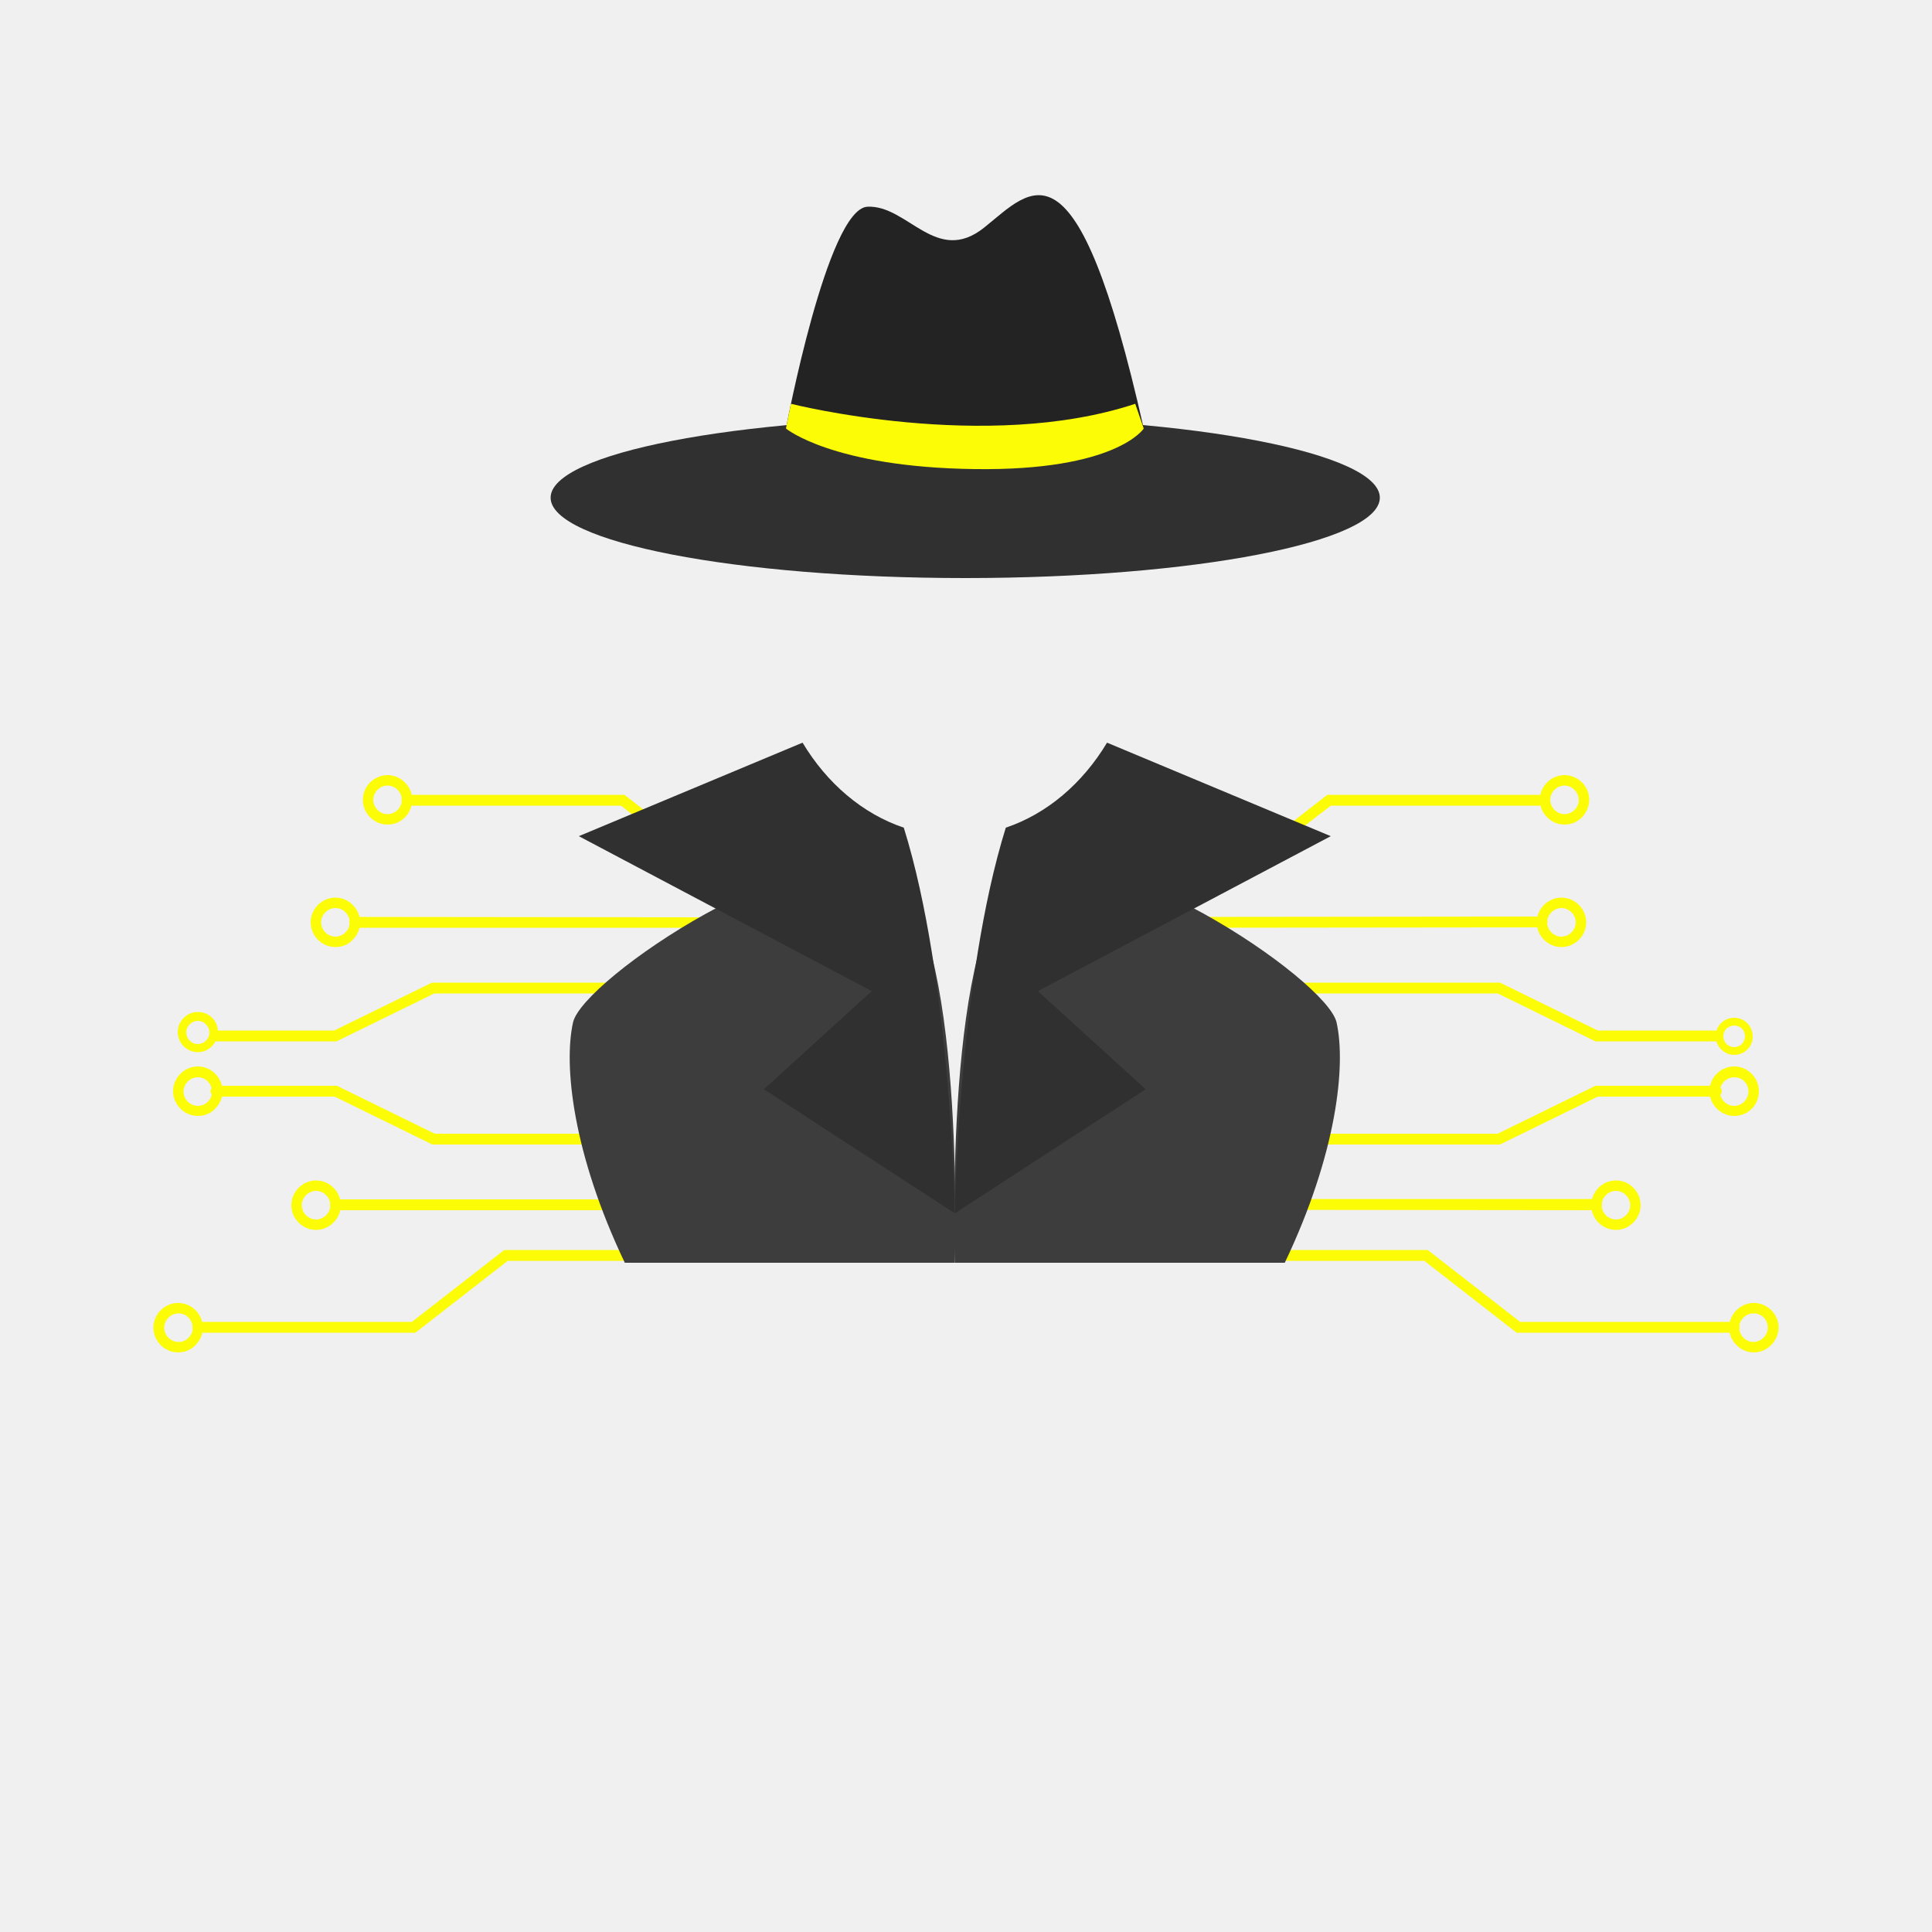
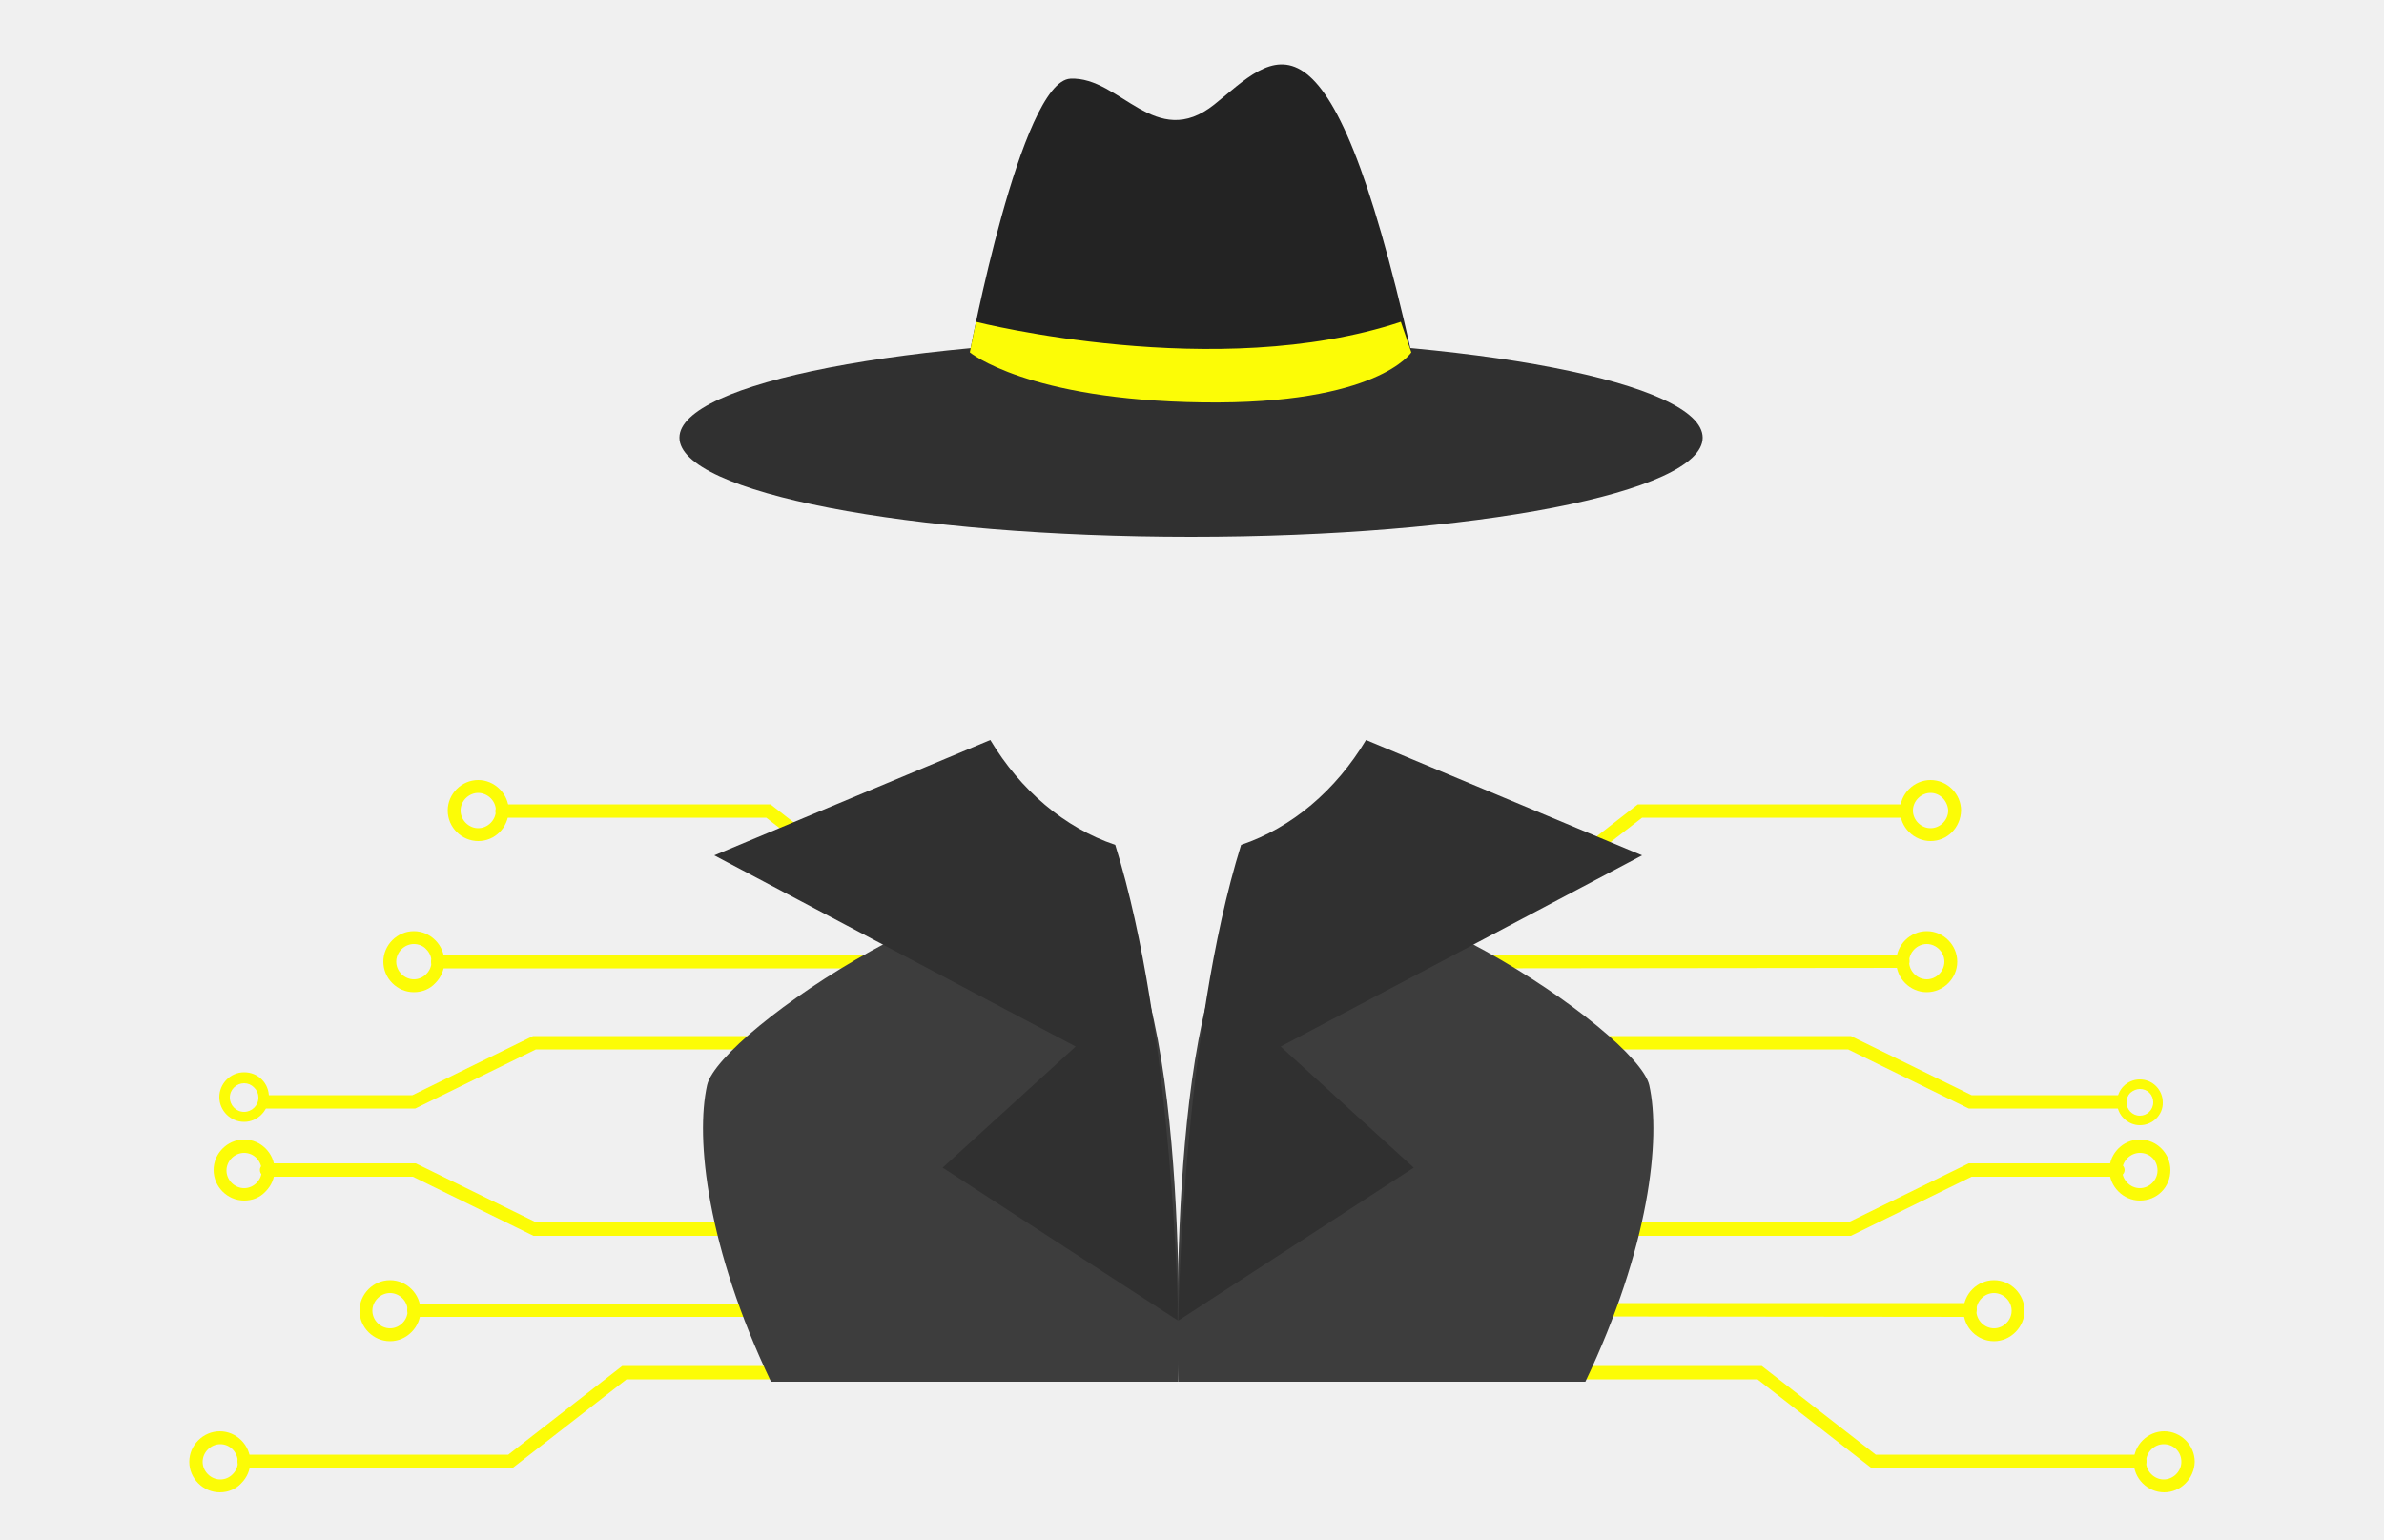
- <svg xmlns="http://www.w3.org/2000/svg" xmlns:xlink="http://www.w3.org/1999/xlink" version="1.0" x="0px" y="0px" viewBox="0 0 500 500" style="enable-background:new 0 0 500 500;" xml:space="preserve">
+ <svg xmlns="http://www.w3.org/2000/svg" xmlns:xlink="http://www.w3.org/1999/xlink" version="1.1" id="Layer_1" x="0px" y="0px" viewBox="0 0 500 323" style="enable-background:new 0 0 500 323;" xml:space="preserve">
  <style type="text/css">
	.st0{display:none;}
	.st1{display:inline;fill:#FFFFFF;}
	.st2{fill:#FCFC06;}
	.st3{fill:#3D3D3D;}
	.st4{fill:#303030;}
	.st5{fill:#232323;}
	.st6{display:inline;}
- 	.st7{display:inline;clip-path:url(#XMLID_3_);}
- 	.st8{display:inline;opacity:0.13;clip-path:url(#XMLID_3_);fill:#FCFC06;}
- 	.st9{fill:#FFFFFF;}
- 	.st10{opacity:0.31;}
+ 	.st7{clip-path:url(#SVGID_2_);}
+ 	.st8{opacity:0.13;clip-path:url(#SVGID_4_);fill:#FCFC06;enable-background:new    ;}
+ 	.st9{opacity:0.13;clip-path:url(#SVGID_6_);fill:#FCFC06;enable-background:new    ;}
+ 	.st10{clip-path:url(#SVGID_8_);}
+ 	.st11{fill:#FFFFFF;}
+ 	.st12{clip-path:url(#SVGID_10_);}
+ 	.st13{clip-path:url(#SVGID_12_);}
</style>
  <g id="BACKGROUND" class="st0">
-     <rect class="st1" width="500" height="500" />
+     <rect y="-37" class="st1" width="500" height="500" />
  </g>
  <g id="OBJECTS">
    <g>
      <g>
-         <path class="st2" d="M272.2,227.1c-0.7,0-1.4-0.6-1.4-1.4c0-0.7,0.6-1.4,1.4-1.4l47.4,0l23.9-18.6l56.3,0c0,0,0,0,0,0     c0.7,0,1.4,0.6,1.4,1.4c0,0.7-0.6,1.4-1.4,1.4l-55.4,0L320.5,227L272.2,227.1L272.2,227.1z" />
-         <path class="st2" d="M404.9,213.4c-3.5,0-6.4-2.9-6.4-6.4c0-3.5,2.9-6.4,6.4-6.4c3.5,0,6.4,2.9,6.4,6.4     C411.2,210.6,408.4,213.4,404.9,213.4z M404.9,203.3c-2,0-3.7,1.7-3.7,3.7c0,2,1.7,3.7,3.7,3.7c2,0,3.7-1.7,3.7-3.7     C408.5,205,406.9,203.3,404.9,203.3z" />
-         <path class="st2" d="M404.1,245.1L404.1,245.1c-3.5,0-6.4-2.9-6.4-6.4c0-3.5,2.9-6.4,6.4-6.4c3.5,0,6.4,2.9,6.4,6.4     C410.5,242.2,407.6,245.1,404.1,245.1z M404.1,235c-2,0-3.7,1.7-3.7,3.7c0,2,1.7,3.7,3.7,3.7v1.4l0-1.4c2,0,3.7-1.7,3.7-3.7     C407.8,236.7,406.1,235,404.1,235z" />
-         <path class="st2" d="M448.8,273L448.8,273c-2.6,0-4.8-2.2-4.8-4.8c0-1.3,0.5-2.5,1.4-3.4c0.9-0.9,2.1-1.4,3.4-1.4     c2.7,0,4.8,2.2,4.8,4.8C453.7,270.8,451.5,273,448.8,273z M448.8,265.4c-0.7,0-1.4,0.3-2,0.8c-0.5,0.5-0.8,1.2-0.8,2     c0,1.5,1.2,2.8,2.8,2.8c1.5,0,2.8-1.2,2.8-2.8C451.6,266.6,450.4,265.4,448.8,265.4z" />
-         <path class="st2" d="M307.1,240.1c-0.7,0-1.4-0.6-1.4-1.4c0-0.7,0.6-1.4,1.4-1.4l92-0.1c0,0,0,0,0,0c0.7,0,1.4,0.6,1.4,1.4     s-0.6,1.4-1.4,1.4L307.1,240.1C307.1,240.1,307.1,240.1,307.1,240.1z" />
-         <path class="st2" d="M412.9,269.5l-25.3-12.4l-66.3,0l0,0c-0.7,0-1.4-0.6-1.4-1.4s0.6-1.4,1.4-1.4l66.9,0l25.3,12.4l30.7,0     c0,0,0,0,0,0c0.7,0,1.4,0.6,1.4,1.4c0,0.7-0.6,1.4-1.4,1.4L412.9,269.5z" />
+         <path class="st2" d="M272.2,190.1c-0.7,0-1.4-0.6-1.4-1.4c0-0.7,0.6-1.4,1.4-1.4h47.4l23.9-18.6h56.3l0,0c0.7,0,1.4,0.6,1.4,1.4     c0,0.7-0.6,1.4-1.4,1.4h-55.4L320.5,190L272.2,190.1L272.2,190.1z" />
+         <path class="st2" d="M404.9,176.4c-3.5,0-6.4-2.9-6.4-6.4s2.9-6.4,6.4-6.4s6.4,2.9,6.4,6.4C411.2,173.6,408.4,176.4,404.9,176.4z      M404.9,166.3c-2,0-3.7,1.7-3.7,3.7s1.7,3.7,3.7,3.7s3.7-1.7,3.7-3.7C408.5,168,406.9,166.3,404.9,166.3z" />
+         <path class="st2" d="M404.1,208.1L404.1,208.1c-3.5,0-6.4-2.9-6.4-6.4s2.9-6.4,6.4-6.4s6.4,2.9,6.4,6.4     C410.5,205.2,407.6,208.1,404.1,208.1z M404.1,198c-2,0-3.7,1.7-3.7,3.7s1.7,3.7,3.7,3.7v1.4v-1.4c2,0,3.7-1.7,3.7-3.7     C407.8,199.7,406.1,198,404.1,198z" />
+         <path class="st2" d="M448.8,236L448.8,236c-2.6,0-4.8-2.2-4.8-4.8c0-1.3,0.5-2.5,1.4-3.4s2.1-1.4,3.4-1.4c2.7,0,4.8,2.2,4.8,4.8     C453.7,233.8,451.5,236,448.8,236z M448.8,228.4c-0.7,0-1.4,0.3-2,0.8c-0.5,0.5-0.8,1.2-0.8,2c0,1.5,1.2,2.8,2.8,2.8     c1.5,0,2.8-1.2,2.8-2.8C451.6,229.6,450.4,228.4,448.8,228.4z" />
+         <path class="st2" d="M307.1,203.1c-0.7,0-1.4-0.6-1.4-1.4c0-0.7,0.6-1.4,1.4-1.4l92-0.1l0,0c0.7,0,1.4,0.6,1.4,1.4     s-0.6,1.4-1.4,1.4L307.1,203.1L307.1,203.1z" />
+         <path class="st2" d="M412.9,232.5l-25.3-12.4h-66.3l0,0c-0.7,0-1.4-0.6-1.4-1.4s0.6-1.4,1.4-1.4h66.9l25.3,12.4h30.7l0,0     c0.7,0,1.4,0.6,1.4,1.4c0,0.7-0.6,1.4-1.4,1.4H412.9z" />
        <g>
-           <path class="st2" d="M448.8,344.9L448.8,344.9l-56.3,0l-23.9-18.6l-47.4,0c-0.7,0-1.4-0.6-1.4-1.4c0-0.7,0.6-1.4,1.4-1.4      c0,0,0,0,0,0l48.3,0l23.9,18.6l55.4,0c0.7,0,1.4,0.6,1.4,1.4C450.2,344.3,449.6,344.9,448.8,344.9z" />
-           <path class="st2" d="M453.9,350C453.9,350,453.9,350,453.9,350L453.9,350c-3.5,0-6.4-2.9-6.4-6.4c0-3.5,2.9-6.4,6.4-6.4      c3.5,0,6.4,2.9,6.4,6.4C460.2,347.1,457.4,350,453.9,350z M453.8,339.9c-2,0-3.7,1.7-3.7,3.7c0,2,1.7,3.7,3.7,3.7h0      c2,0,3.7-1.7,3.7-3.7C457.5,341.5,455.9,339.9,453.8,339.9z" />
-           <path class="st2" d="M418.2,318.3C418.2,318.3,418.2,318.3,418.2,318.3L418.2,318.3c-3.5,0-6.4-2.9-6.4-6.4      c0-3.5,2.9-6.4,6.4-6.4c3.5,0,6.4,2.9,6.4,6.4c0,1.7-0.7,3.3-1.9,4.5C421.5,317.6,419.9,318.3,418.2,318.3z M418.2,308.2      c-2,0-3.7,1.7-3.7,3.7c0,2,1.7,3.7,3.7,3.7h0l0,0c1,0,1.9-0.4,2.6-1.1c0.7-0.7,1.1-1.6,1.1-2.6      C421.9,309.9,420.2,308.2,418.2,308.2z" />
-           <path class="st2" d="M448.8,288.8c-1.7,0-3.3-0.7-4.5-1.9c-1.2-1.2-1.9-2.8-1.9-4.5c0-3.5,2.9-6.4,6.4-6.4      c3.5,0,6.4,2.9,6.4,6.4C455.2,286,452.4,288.8,448.8,288.8z M448.8,278.8c-2,0-3.7,1.7-3.7,3.7c0,1,0.4,1.9,1.1,2.6      c0.7,0.7,1.6,1.1,2.6,1.1c2,0,3.7-1.7,3.7-3.7C452.5,280.4,450.9,278.8,448.8,278.8z" />
-           <path class="st2" d="M413.2,313.2C413.2,313.2,413.2,313.2,413.2,313.2l-92-0.1c-0.7,0-1.4-0.6-1.4-1.4c0-0.7,0.6-1.4,1.4-1.4      c0,0,0,0,0,0l92,0c0.7,0,1.4,0.6,1.4,1.4C414.5,312.6,413.9,313.2,413.2,313.2z" />
-           <path class="st2" d="M388.2,296.2l-66.9,0c-0.7,0-1.4-0.6-1.4-1.4c0-0.7,0.6-1.4,1.4-1.4l0,0l66.3,0l25.3-12.4l31.3,0      c0.7,0,1.4,0.6,1.4,1.4c0,0.7-0.6,1.4-1.4,1.4c0,0,0,0,0,0l-30.7,0L388.2,296.2z" />
+           <path class="st2" d="M448.8,307.9L448.8,307.9h-56.3l-23.9-18.6h-47.4c-0.7,0-1.4-0.6-1.4-1.4c0-0.7,0.6-1.4,1.4-1.4l0,0h48.3      l23.9,18.6h55.4c0.7,0,1.4,0.6,1.4,1.4C450.2,307.3,449.6,307.9,448.8,307.9z" />
+           <path class="st2" d="M453.9,313L453.9,313L453.9,313c-3.5,0-6.4-2.9-6.4-6.4s2.9-6.4,6.4-6.4s6.4,2.9,6.4,6.4      C460.2,310.1,457.4,313,453.9,313z M453.8,302.9c-2,0-3.7,1.7-3.7,3.7s1.7,3.7,3.7,3.7l0,0c2,0,3.7-1.7,3.7-3.7      C457.5,304.5,455.9,302.9,453.8,302.9z" />
+           <path class="st2" d="M418.2,281.3L418.2,281.3L418.2,281.3c-3.5,0-6.4-2.9-6.4-6.4s2.9-6.4,6.4-6.4s6.4,2.9,6.4,6.4      c0,1.7-0.7,3.3-1.9,4.5C421.5,280.6,419.9,281.3,418.2,281.3z M418.2,271.2c-2,0-3.7,1.7-3.7,3.7s1.7,3.7,3.7,3.7l0,0l0,0      c1,0,1.9-0.4,2.6-1.1s1.1-1.6,1.1-2.6C421.9,272.9,420.2,271.2,418.2,271.2z" />
+           <path class="st2" d="M448.8,251.8c-1.7,0-3.3-0.7-4.5-1.9c-1.2-1.2-1.9-2.8-1.9-4.5c0-3.5,2.9-6.4,6.4-6.4s6.4,2.9,6.4,6.4      C455.2,249,452.4,251.8,448.8,251.8z M448.8,241.8c-2,0-3.7,1.7-3.7,3.7c0,1,0.4,1.9,1.1,2.6s1.6,1.1,2.6,1.1      c2,0,3.7-1.7,3.7-3.7C452.5,243.4,450.9,241.8,448.8,241.8z" />
+           <path class="st2" d="M413.2,276.2L413.2,276.2l-92-0.1c-0.7,0-1.4-0.6-1.4-1.4c0-0.7,0.6-1.4,1.4-1.4l0,0h92      c0.7,0,1.4,0.6,1.4,1.4C414.5,275.6,413.9,276.2,413.2,276.2z" />
+           <path class="st2" d="M388.2,259.2h-66.9c-0.7,0-1.4-0.6-1.4-1.4c0-0.7,0.6-1.4,1.4-1.4l0,0h66.3l25.3-12.4h31.3      c0.7,0,1.4,0.6,1.4,1.4c0,0.7-0.6,1.4-1.4,1.4l0,0h-30.7L388.2,259.2z" />
        </g>
-         <path class="st2" d="M232.9,227.1L232.9,227.1l-48.3,0l-23.9-18.6l-55.4,0c-0.7,0-1.4-0.6-1.4-1.4c0-0.7,0.6-1.4,1.4-1.4h0     l56.3,0l23.9,18.6l47.4,0c0.7,0,1.4,0.6,1.4,1.4C234.3,226.5,233.7,227.1,232.9,227.1z" />
-         <path class="st2" d="M100.3,213.4c-3.5,0-6.4-2.9-6.4-6.4c0-3.5,2.9-6.4,6.4-6.4c1.7,0,3.3,0.7,4.5,1.9c1.2,1.2,1.9,2.8,1.9,4.5     C106.6,210.6,103.8,213.4,100.3,213.4z M100.3,203.3c-2,0-3.7,1.7-3.7,3.7c0,2,1.7,3.7,3.7,3.7c2,0,3.7-1.7,3.7-3.7     c0-1-0.4-1.9-1.1-2.6C102.2,203.7,101.2,203.3,100.3,203.3z" />
-         <path class="st2" d="M86.8,245.1L86.8,245.1L86.8,245.1c-3.5,0-6.4-2.9-6.4-6.4c0-3.5,2.9-6.4,6.4-6.4c1.7,0,3.3,0.7,4.5,1.9     c1.2,1.2,1.9,2.8,1.9,4.5c0,1.7-0.7,3.3-1.9,4.5C90.2,244.4,88.6,245.1,86.8,245.1z M86.8,235c-2,0-3.7,1.7-3.7,3.7     c0,2,1.7,3.7,3.7,3.7h0l0,0c1,0,1.9-0.4,2.6-1.1c0.7-0.7,1.1-1.6,1.1-2.6c0-1-0.4-1.9-1.1-2.6C88.8,235.4,87.8,235,86.8,235z" />
-         <path class="st2" d="M183.8,240.1L183.8,240.1l-92,0c-0.7,0-1.4-0.6-1.4-1.4c0-0.7,0.6-1.4,1.4-1.4h0l92,0.1     c0.7,0,1.4,0.6,1.4,1.4C185.2,239.5,184.6,240.1,183.8,240.1z" />
-         <path class="st2" d="M87.1,269.5l-31.3,0c-0.7,0-1.4-0.6-1.4-1.4c0-0.7,0.6-1.4,1.4-1.4h0l30.7,0l25.3-12.4l66.9,0     c0.7,0,1.4,0.6,1.4,1.4c0,0.7-0.6,1.4-1.4,1.4h0l-66.3,0L87.1,269.5z" />
+         <path class="st2" d="M232.9,190.1L232.9,190.1h-48.3l-23.9-18.6h-55.4c-0.7,0-1.4-0.6-1.4-1.4c0-0.7,0.6-1.4,1.4-1.4l0,0h56.3     l23.9,18.6h47.4c0.7,0,1.4,0.6,1.4,1.4C234.3,189.5,233.7,190.1,232.9,190.1z" />
+         <path class="st2" d="M100.3,176.4c-3.5,0-6.4-2.9-6.4-6.4s2.9-6.4,6.4-6.4c1.7,0,3.3,0.7,4.5,1.9s1.9,2.8,1.9,4.5     C106.6,173.6,103.8,176.4,100.3,176.4z M100.3,166.3c-2,0-3.7,1.7-3.7,3.7s1.7,3.7,3.7,3.7s3.7-1.7,3.7-3.7c0-1-0.4-1.9-1.1-2.6     C102.2,166.7,101.2,166.3,100.3,166.3z" />
+         <path class="st2" d="M86.8,208.1L86.8,208.1L86.8,208.1c-3.5,0-6.4-2.9-6.4-6.4s2.9-6.4,6.4-6.4c1.7,0,3.3,0.7,4.5,1.9     s1.9,2.8,1.9,4.5s-0.7,3.3-1.9,4.5C90.2,207.4,88.6,208.1,86.8,208.1z M86.8,198c-2,0-3.7,1.7-3.7,3.7s1.7,3.7,3.7,3.7l0,0l0,0     c1,0,1.9-0.4,2.6-1.1c0.7-0.7,1.1-1.6,1.1-2.6s-0.4-1.9-1.1-2.6C88.8,198.4,87.8,198,86.8,198z" />
+         <path class="st2" d="M183.8,203.1L183.8,203.1h-92c-0.7,0-1.4-0.6-1.4-1.4c0-0.7,0.6-1.4,1.4-1.4l0,0l92,0.1     c0.7,0,1.4,0.6,1.4,1.4C185.2,202.5,184.6,203.1,183.8,203.1z" />
+         <path class="st2" d="M87.1,232.5H55.8c-0.7,0-1.4-0.6-1.4-1.4c0-0.7,0.6-1.4,1.4-1.4l0,0h30.7l25.3-12.4h66.9     c0.7,0,1.4,0.6,1.4,1.4c0,0.7-0.6,1.4-1.4,1.4l0,0h-66.3L87.1,232.5z" />
        <g>
-           <path class="st2" d="M51.2,344.9c-0.7,0-1.4-0.6-1.4-1.4c0-0.7,0.6-1.4,1.4-1.4l55.4,0l23.9-18.6l48.3,0h0      c0.7,0,1.4,0.6,1.4,1.4c0,0.7-0.6,1.4-1.4,1.4l-47.4,0l-23.9,18.6L51.2,344.9L51.2,344.9z" />
-           <path class="st2" d="M46.1,350c-3.5,0-6.4-2.9-6.4-6.4c0-3.5,2.9-6.4,6.4-6.4c3.5,0,6.4,2.9,6.4,6.4c0,1.7-0.7,3.3-1.9,4.5      C49.5,349.3,47.9,350,46.1,350L46.1,350z M46.2,339.9c-2,0-3.7,1.7-3.7,3.7c0,2,1.7,3.7,3.7,3.7v1.4l0-1.4c1,0,1.9-0.4,2.6-1.1      c0.7-0.7,1.1-1.6,1.1-2.6C49.8,341.5,48.2,339.9,46.2,339.9z" />
-           <path class="st2" d="M81.8,318.3c-3.5,0-6.4-2.9-6.4-6.4c0-3.5,2.9-6.4,6.4-6.4c3.5,0,6.4,2.9,6.4,6.4c0,1.7-0.7,3.3-1.9,4.5      C85.1,317.6,83.5,318.3,81.8,318.3L81.8,318.3z M81.8,308.2c-2,0-3.7,1.7-3.7,3.7c0,2,1.7,3.7,3.7,3.7v1.4l0-1.4      c1,0,1.9-0.4,2.6-1.1c0.7-0.7,1.1-1.6,1.1-2.6C85.5,309.9,83.8,308.2,81.8,308.2z" />
-           <path class="st2" d="M51.2,288.8c-3.5,0-6.4-2.9-6.4-6.4c0-3.5,2.9-6.4,6.4-6.4c3.5,0,6.4,2.9,6.4,6.4c0,1.7-0.7,3.3-1.9,4.5      C54.5,288.2,52.9,288.8,51.2,288.8z M51.2,278.8c-2,0-3.7,1.7-3.7,3.7c0,2,1.7,3.7,3.7,3.7c1,0,1.9-0.4,2.6-1.1      c0.7-0.7,1.1-1.6,1.1-2.6C54.8,280.4,53.2,278.8,51.2,278.8z" />
-           <path class="st2" d="M86.8,313.2c-0.7,0-1.4-0.6-1.4-1.4c0-0.7,0.6-1.4,1.4-1.4l92,0h0c0.7,0,1.4,0.6,1.4,1.4      c0,0.7-0.6,1.4-1.4,1.4L86.8,313.2L86.8,313.2z" />
-           <path class="st2" d="M111.9,296.2l-25.3-12.4l-30.7,0h0c-0.7,0-1.4-0.6-1.4-1.4c0-0.7,0.6-1.4,1.4-1.4l31.3,0l25.3,12.4l66.3,0      h0c0.7,0,1.4,0.6,1.4,1.4c0,0.7-0.6,1.4-1.4,1.4L111.9,296.2z" />
+           <path class="st2" d="M51.2,307.9c-0.7,0-1.4-0.6-1.4-1.4c0-0.7,0.6-1.4,1.4-1.4h55.4l23.9-18.6h48.3l0,0c0.7,0,1.4,0.6,1.4,1.4      c0,0.7-0.6,1.4-1.4,1.4h-47.4l-23.9,18.6H51.2L51.2,307.9z" />
+           <path class="st2" d="M46.1,313c-3.5,0-6.4-2.9-6.4-6.4s2.9-6.4,6.4-6.4s6.4,2.9,6.4,6.4c0,1.7-0.7,3.3-1.9,4.5      C49.5,312.3,47.9,313,46.1,313L46.1,313z M46.2,302.9c-2,0-3.7,1.7-3.7,3.7s1.7,3.7,3.7,3.7v1.4v-1.4c1,0,1.9-0.4,2.6-1.1      c0.7-0.7,1.1-1.6,1.1-2.6C49.8,304.5,48.2,302.9,46.2,302.9z" />
+           <path class="st2" d="M81.8,281.3c-3.5,0-6.4-2.9-6.4-6.4s2.9-6.4,6.4-6.4s6.4,2.9,6.4,6.4c0,1.7-0.7,3.3-1.9,4.5      S83.5,281.3,81.8,281.3L81.8,281.3z M81.8,271.2c-2,0-3.7,1.7-3.7,3.7s1.7,3.7,3.7,3.7v1.4v-1.4c1,0,1.9-0.4,2.6-1.1      s1.1-1.6,1.1-2.6C85.5,272.9,83.8,271.2,81.8,271.2z" />
+           <path class="st2" d="M51.2,251.8c-3.5,0-6.4-2.9-6.4-6.4s2.9-6.4,6.4-6.4s6.4,2.9,6.4,6.4c0,1.7-0.7,3.3-1.9,4.5      C54.5,251.2,52.9,251.8,51.2,251.8z M51.2,241.8c-2,0-3.7,1.7-3.7,3.7s1.7,3.7,3.7,3.7c1,0,1.9-0.4,2.6-1.1      c0.7-0.7,1.1-1.6,1.1-2.6C54.8,243.4,53.2,241.8,51.2,241.8z" />
+           <path class="st2" d="M86.8,276.2c-0.7,0-1.4-0.6-1.4-1.4c0-0.7,0.6-1.4,1.4-1.4h92l0,0c0.7,0,1.4,0.6,1.4,1.4      c0,0.7-0.6,1.4-1.4,1.4H86.8L86.8,276.2z" />
+           <path class="st2" d="M111.9,259.2l-25.3-12.4H55.9l0,0c-0.7,0-1.4-0.6-1.4-1.4c0-0.7,0.6-1.4,1.4-1.4h31.3l25.3,12.4h66.3l0,0      c0.7,0,1.4,0.6,1.4,1.4c0,0.7-0.6,1.4-1.4,1.4H111.9z" />
        </g>
-         <path class="st2" d="M51.2,272.3L51.2,272.3c-2.8,0-5.2-2.3-5.2-5.2c0-2.8,2.3-5.2,5.2-5.2c1.4,0,2.7,0.5,3.7,1.5     c1,1,1.5,2.3,1.5,3.7C56.3,270,54,272.3,51.2,272.3z M51.2,264.2c-1.6,0-3,1.3-3,3c0,1.6,1.3,3,3,3c1.6,0,3-1.3,3-3     c0-0.8-0.3-1.5-0.9-2.1C52.7,264.5,52,264.2,51.2,264.2z" />
+         <path class="st2" d="M51.2,235.3L51.2,235.3c-2.8,0-5.2-2.3-5.2-5.2c0-2.8,2.3-5.2,5.2-5.2c1.4,0,2.7,0.5,3.7,1.5     s1.5,2.3,1.5,3.7C56.3,233,54,235.3,51.2,235.3z M51.2,227.2c-1.6,0-3,1.3-3,3c0,1.6,1.3,3,3,3c1.6,0,3-1.3,3-3     c0-0.8-0.3-1.5-0.9-2.1C52.7,227.5,52,227.2,51.2,227.2z" />
      </g>
-       <path class="st3" d="M247.1,326.8c0,0,2.9-88.1-17.1-100.6c-20-12.5-79.2,27.2-81.7,38.4c-2.5,11.2,0,34.1,13.4,62.2L247.1,326.8z    " />
-       <path class="st4" d="M247.1,314l-49.4-32.1l27.9-25.4l-75.8-40.1l57.9-24.2c6.3,10.5,15.5,18.4,26.2,22    C246.2,253.6,247.1,314,247.1,314z" />
-       <path class="st3" d="M247.1,326.8c0,0-2.9-88.1,17.1-100.6c20-12.5,79.2,27.2,81.7,38.4c2.5,11.2,0,34.1-13.4,62.2L247.1,326.8z" />
-       <path class="st4" d="M247.1,314l49.4-32.1l-27.9-25.4l75.8-40.1l-57.9-24.2c-6.3,10.5-15.5,18.4-26.2,22    C248,253.6,247.1,314,247.1,314z" />
-       <path class="st4" d="M357.1,128.8c0,11.5-48.1,20.8-107.3,20.8c-59.3,0-107.3-9.3-107.3-20.8c0-11.5,48.1-20.8,107.3-20.8    C309,108,357.1,117.3,357.1,128.8z" />
-       <path class="st5" d="M203.4,110.9c0,0,10.7-56.9,21.1-57.4c10.4-0.5,17.8,15.3,30.2,5.4c12.4-9.9,23.8-25.7,41.3,52    C296,110.9,249.2,130.7,203.4,110.9z" />
-       <path class="st2" d="M204.7,104.5c0,0,50.5,12.8,89.1,0l2.2,6.4c0,0-7,11-43.8,10.5c-36.8-0.5-48.8-10.5-48.8-10.5L204.7,104.5z" />
+       <path class="st3" d="M247.1,289.8c0,0,2.9-88.1-17.1-100.6s-79.2,27.2-81.7,38.4c-2.5,11.2,0,34.1,13.4,62.2H247.1z" />
+       <path class="st4" d="M247.1,277l-49.4-32.1l27.9-25.4l-75.8-40.1l57.9-24.2c6.3,10.5,15.5,18.4,26.2,22    C246.2,216.6,247.1,277,247.1,277z" />
+       <path class="st3" d="M247.1,289.8c0,0-2.9-88.1,17.1-100.6s79.2,27.2,81.7,38.4c2.5,11.2,0,34.1-13.4,62.2H247.1z" />
+       <path class="st4" d="M247.1,277l49.4-32.1l-27.9-25.4l75.8-40.1l-57.9-24.2c-6.3,10.5-15.5,18.4-26.2,22    C248,216.6,247.1,277,247.1,277z" />
+       <path class="st4" d="M357.1,91.8c0,11.5-48.1,20.8-107.3,20.8c-59.3,0-107.3-9.3-107.3-20.8S190.6,71,249.8,71    S357.1,80.3,357.1,91.8z" />
+       <path class="st5" d="M203.4,73.9c0,0,10.7-56.9,21.1-57.4c10.4-0.5,17.8,15.3,30.2,5.4c12.4-9.9,23.8-25.7,41.3,52    C296,73.9,249.2,93.7,203.4,73.9z" />
+       <path class="st2" d="M204.7,67.5c0,0,50.5,12.8,89.1,0l2.2,6.4c0,0-7,11-43.8,10.5s-48.8-10.5-48.8-10.5L204.7,67.5z" />
    </g>
    <g class="st0">
-       <defs>
-         <path id="XMLID_1_" d="M246.6,157.1c0,0-30-1-46-6c0,0,5,16,11,21s24,4,25,4s5-11,10-11s9,11,10,11c1,0,19,1,25-4s11-21,11-21     C276.6,156.1,246.6,157.1,246.6,157.1z" />
-       </defs>
-       <use xlink:href="#XMLID_1_" style="display:inline;overflow:visible;fill:#303030;" />
-       <clipPath id="XMLID_3_" class="st6">
-         <use xlink:href="#XMLID_1_" style="overflow:visible;" />
-       </clipPath>
-       <g class="st7">
-         <g>
-           <path class="st4" d="M220.6,187.9c1.3,0.5,2.7,0.9,4.1,1.3c1.3,0.4,2.6,0.5,3.9,0.8c1.9,0.5,2.7-2.4,0.8-2.9      c-1.3-0.4-2.6-0.5-3.9-0.8c-1.4-0.4-2.7-0.9-4.1-1.3C219.6,184.4,218.8,187.3,220.6,187.9L220.6,187.9z" />
+       <g class="st6">
+         <path id="XMLID_1_" class="st4" d="M246.6,120.1c0,0-30-1-46-6c0,0,5,16,11,21s24,4,25,4s5-11,10-11s9,11,10,11s19,1,25-4     s11-21,11-21C276.6,119.1,246.6,120.1,246.6,120.1z" />
+       </g>
+       <g class="st6">
+         <defs>
+           <path id="SVGID_1_" d="M246.6,120.1c0,0-30-1-46-6c0,0,5,16,11,21s24,4,25,4s5-11,10-11s9,11,10,11s19,1,25-4s11-21,11-21      C276.6,119.1,246.6,120.1,246.6,120.1z" />
+         </defs>
+         <clipPath id="SVGID_2_">
+           <use xlink:href="#SVGID_1_" style="overflow:visible;" />
+         </clipPath>
+         <g class="st7">
+           <g>
+             <path class="st4" d="M220.6,150.9c1.3,0.5,2.7,0.9,4.1,1.3c1.3,0.4,2.6,0.5,3.9,0.8c1.9,0.5,2.7-2.4,0.8-2.9       c-1.3-0.4-2.6-0.5-3.9-0.8c-1.4-0.4-2.7-0.9-4.1-1.3C219.6,147.4,218.8,150.3,220.6,150.9L220.6,150.9z" />
+           </g>
        </g>
      </g>
-       <polygon class="st8" points="257.8,180.9 252,177.1 271.9,149.5 277.8,153.4   " />
-       <rect x="199.4" y="160" transform="matrix(0.5693 -0.8221 0.8221 0.5693 -41.6734 247.7825)" class="st8" width="32.5" height="7.3" />
-       <g class="st7">
-         <g>
-           <path class="st9" d="M191.9,156.2c0.1,0.4,0.3,0.7,0.6,1c0.6,0.6,1.5,0.6,2.1,0c0.6-0.6,0.6-1.5,0-2.1c0.1,0.1,0.1,0.2,0.2,0.3      c-0.1-0.8-1.1-1.2-1.8-1C192.1,154.6,191.8,155.4,191.9,156.2L191.9,156.2z" />
+       <g class="st6">
+         <defs>
+           <path id="SVGID_3_" d="M246.6,120.1c0,0-30-1-46-6c0,0,5,16,11,21s24,4,25,4s5-11,10-11s9,11,10,11s19,1,25-4s11-21,11-21      C276.6,119.1,246.6,120.1,246.6,120.1z" />
+         </defs>
+         <clipPath id="SVGID_4_">
+           <use xlink:href="#SVGID_3_" style="overflow:visible;" />
+         </clipPath>
+         <polygon class="st8" points="257.8,143.9 252,140.1 271.9,112.5 277.8,116.4    " />
+       </g>
+       <g class="st6">
+         <defs>
+           <path id="SVGID_5_" d="M227.9,97.5c0,0-17.9,24.1-31.1,34.4c0,0,16,5,23.5,2.9c7.5-2.1,17-17.5,17.5-18.3      c0.6-0.8-6.2-10.4-3.4-14.5c2.8-4.1,14.2-1.1,14.7-2c0.6-0.8,11.6-15.1,10.9-22.8c-0.7-7.8-11-21-11-21      C244.1,72.3,227.9,97.5,227.9,97.5z" />
+         </defs>
+         <clipPath id="SVGID_6_">
+           <use xlink:href="#SVGID_5_" style="overflow:visible;" />
+         </clipPath>
+         <rect x="199.4" y="123" transform="matrix(0.5693 -0.8221 0.8221 0.5693 -11.2619 231.8279)" class="st9" width="32.5" height="7.3" />
+       </g>
+       <g class="st6">
+         <defs>
+           <path id="SVGID_7_" d="M246.6,120.1c0,0-30-1-46-6c0,0,5,16,11,21s24,4,25,4s5-11,10-11s9,11,10,11s19,1,25-4s11-21,11-21      C276.6,119.1,246.6,120.1,246.6,120.1z" />
+         </defs>
+         <clipPath id="SVGID_8_">
+           <use xlink:href="#SVGID_7_" style="overflow:visible;" />
+         </clipPath>
+         <g class="st10">
+           <g>
+             <path class="st11" d="M191.9,119.2c0.1,0.4,0.3,0.7,0.6,1c0.6,0.6,1.5,0.6,2.1,0s0.6-1.5,0-2.1c0.1,0.1,0.1,0.2,0.2,0.3       c-0.1-0.8-1.1-1.2-1.8-1C192.1,117.6,191.8,118.4,191.9,119.2L191.9,119.2z" />
+           </g>
        </g>
      </g>
-       <g class="st7">
-         <g>
-           <path class="st9" d="M193.7,158.2c1.9,0,1.9-3,0-3C191.7,155.2,191.7,158.2,193.7,158.2L193.7,158.2z" />
+       <g class="st6">
+         <defs>
+           <path id="SVGID_9_" d="M246.6,120.1c0,0-30-1-46-6c0,0,5,16,11,21s24,4,25,4s5-11,10-11s9,11,10,11s19,1,25-4s11-21,11-21      C276.6,119.1,246.6,120.1,246.6,120.1z" />
+         </defs>
+         <clipPath id="SVGID_10_">
+           <use xlink:href="#SVGID_9_" style="overflow:visible;" />
+         </clipPath>
+         <g class="st12">
+           <g>
+             <path class="st11" d="M193.7,121.2c1.9,0,1.9-3,0-3C191.7,118.2,191.7,121.2,193.7,121.2L193.7,121.2z" />
+           </g>
        </g>
      </g>
-       <g class="st7">
-         <g>
-           <path class="st9" d="M193.7,158.2c1.9,0,1.9-3,0-3C191.7,155.2,191.7,158.2,193.7,158.2L193.7,158.2z" />
+       <g class="st6">
+         <defs>
+           <path id="SVGID_11_" d="M246.6,120.1c0,0-30-1-46-6c0,0,5,16,11,21s24,4,25,4s5-11,10-11s9,11,10,11s19,1,25-4s11-21,11-21      C276.6,119.1,246.6,120.1,246.6,120.1z" />
+         </defs>
+         <clipPath id="SVGID_12_">
+           <use xlink:href="#SVGID_11_" style="overflow:visible;" />
+         </clipPath>
+         <g class="st13">
+           <g>
+             <path class="st11" d="M193.7,121.2c1.9,0,1.9-3,0-3C191.7,118.2,191.7,121.2,193.7,121.2L193.7,121.2z" />
+           </g>
        </g>
      </g>
-     </g>
-     <g class="st10">
-       <defs>
-         <path id="SVGID_1_" class="st10" d="M286.3,164.6c0,7.4-6.3,13.4-14.2,13.4c-7.8,0-14.2-6-14.2-13.4c0-7.4,6.3-13.4,14.2-13.4     C280,151.1,286.3,157.1,286.3,164.6z" />
-       </defs>
-       <clipPath id="SVGID_2_">
-         <use xlink:href="#SVGID_1_" style="display:none;overflow:visible;" />
-       </clipPath>
-     </g>
-     <g class="st10">
-       <defs>
-         <path id="SVGID_3_" class="st10" d="M241.3,163.6c0,8-6.5,14.4-14.4,14.4c-8,0-14.4-6.5-14.4-14.4c0-8,6.5-14.4,14.4-14.4     C234.9,149.2,241.3,155.7,241.3,163.6z" />
-       </defs>
-       <clipPath id="SVGID_4_">
-         <use xlink:href="#SVGID_3_" style="display:none;overflow:visible;" />
-       </clipPath>
    </g>
  </g>
  <g id="DESIGNED_BY_FREEPIK">
</g>
</svg>
